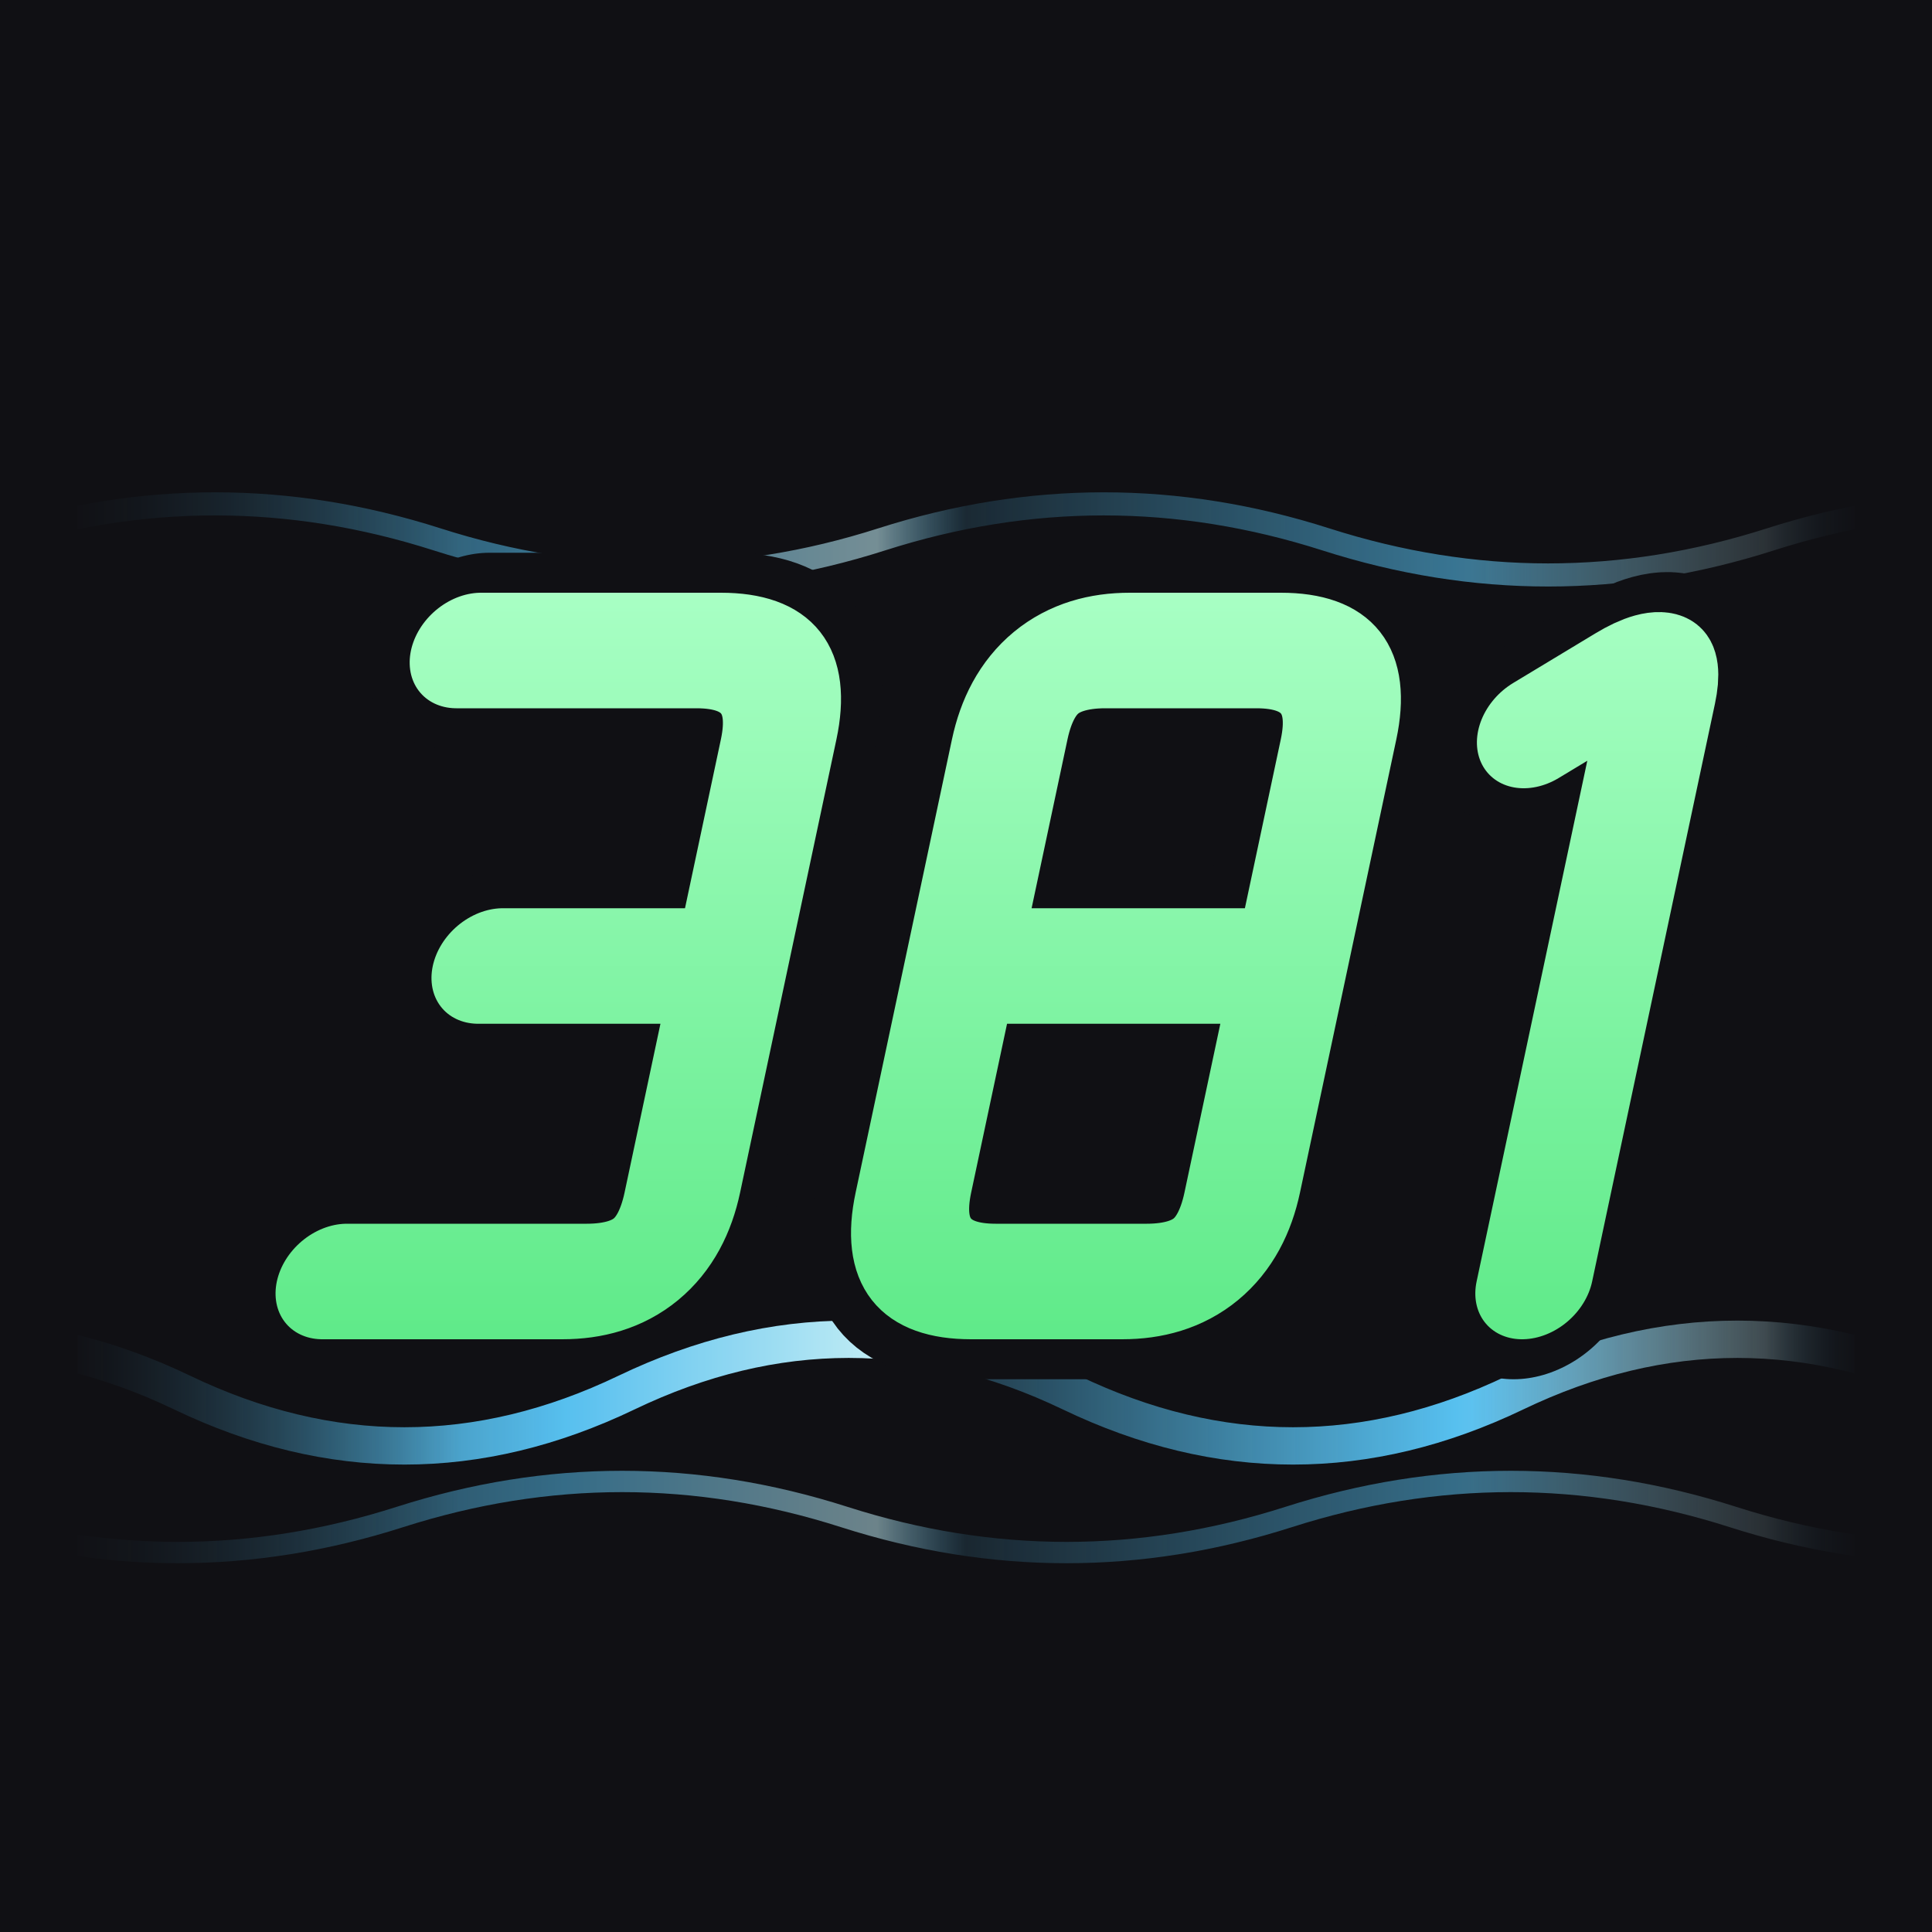
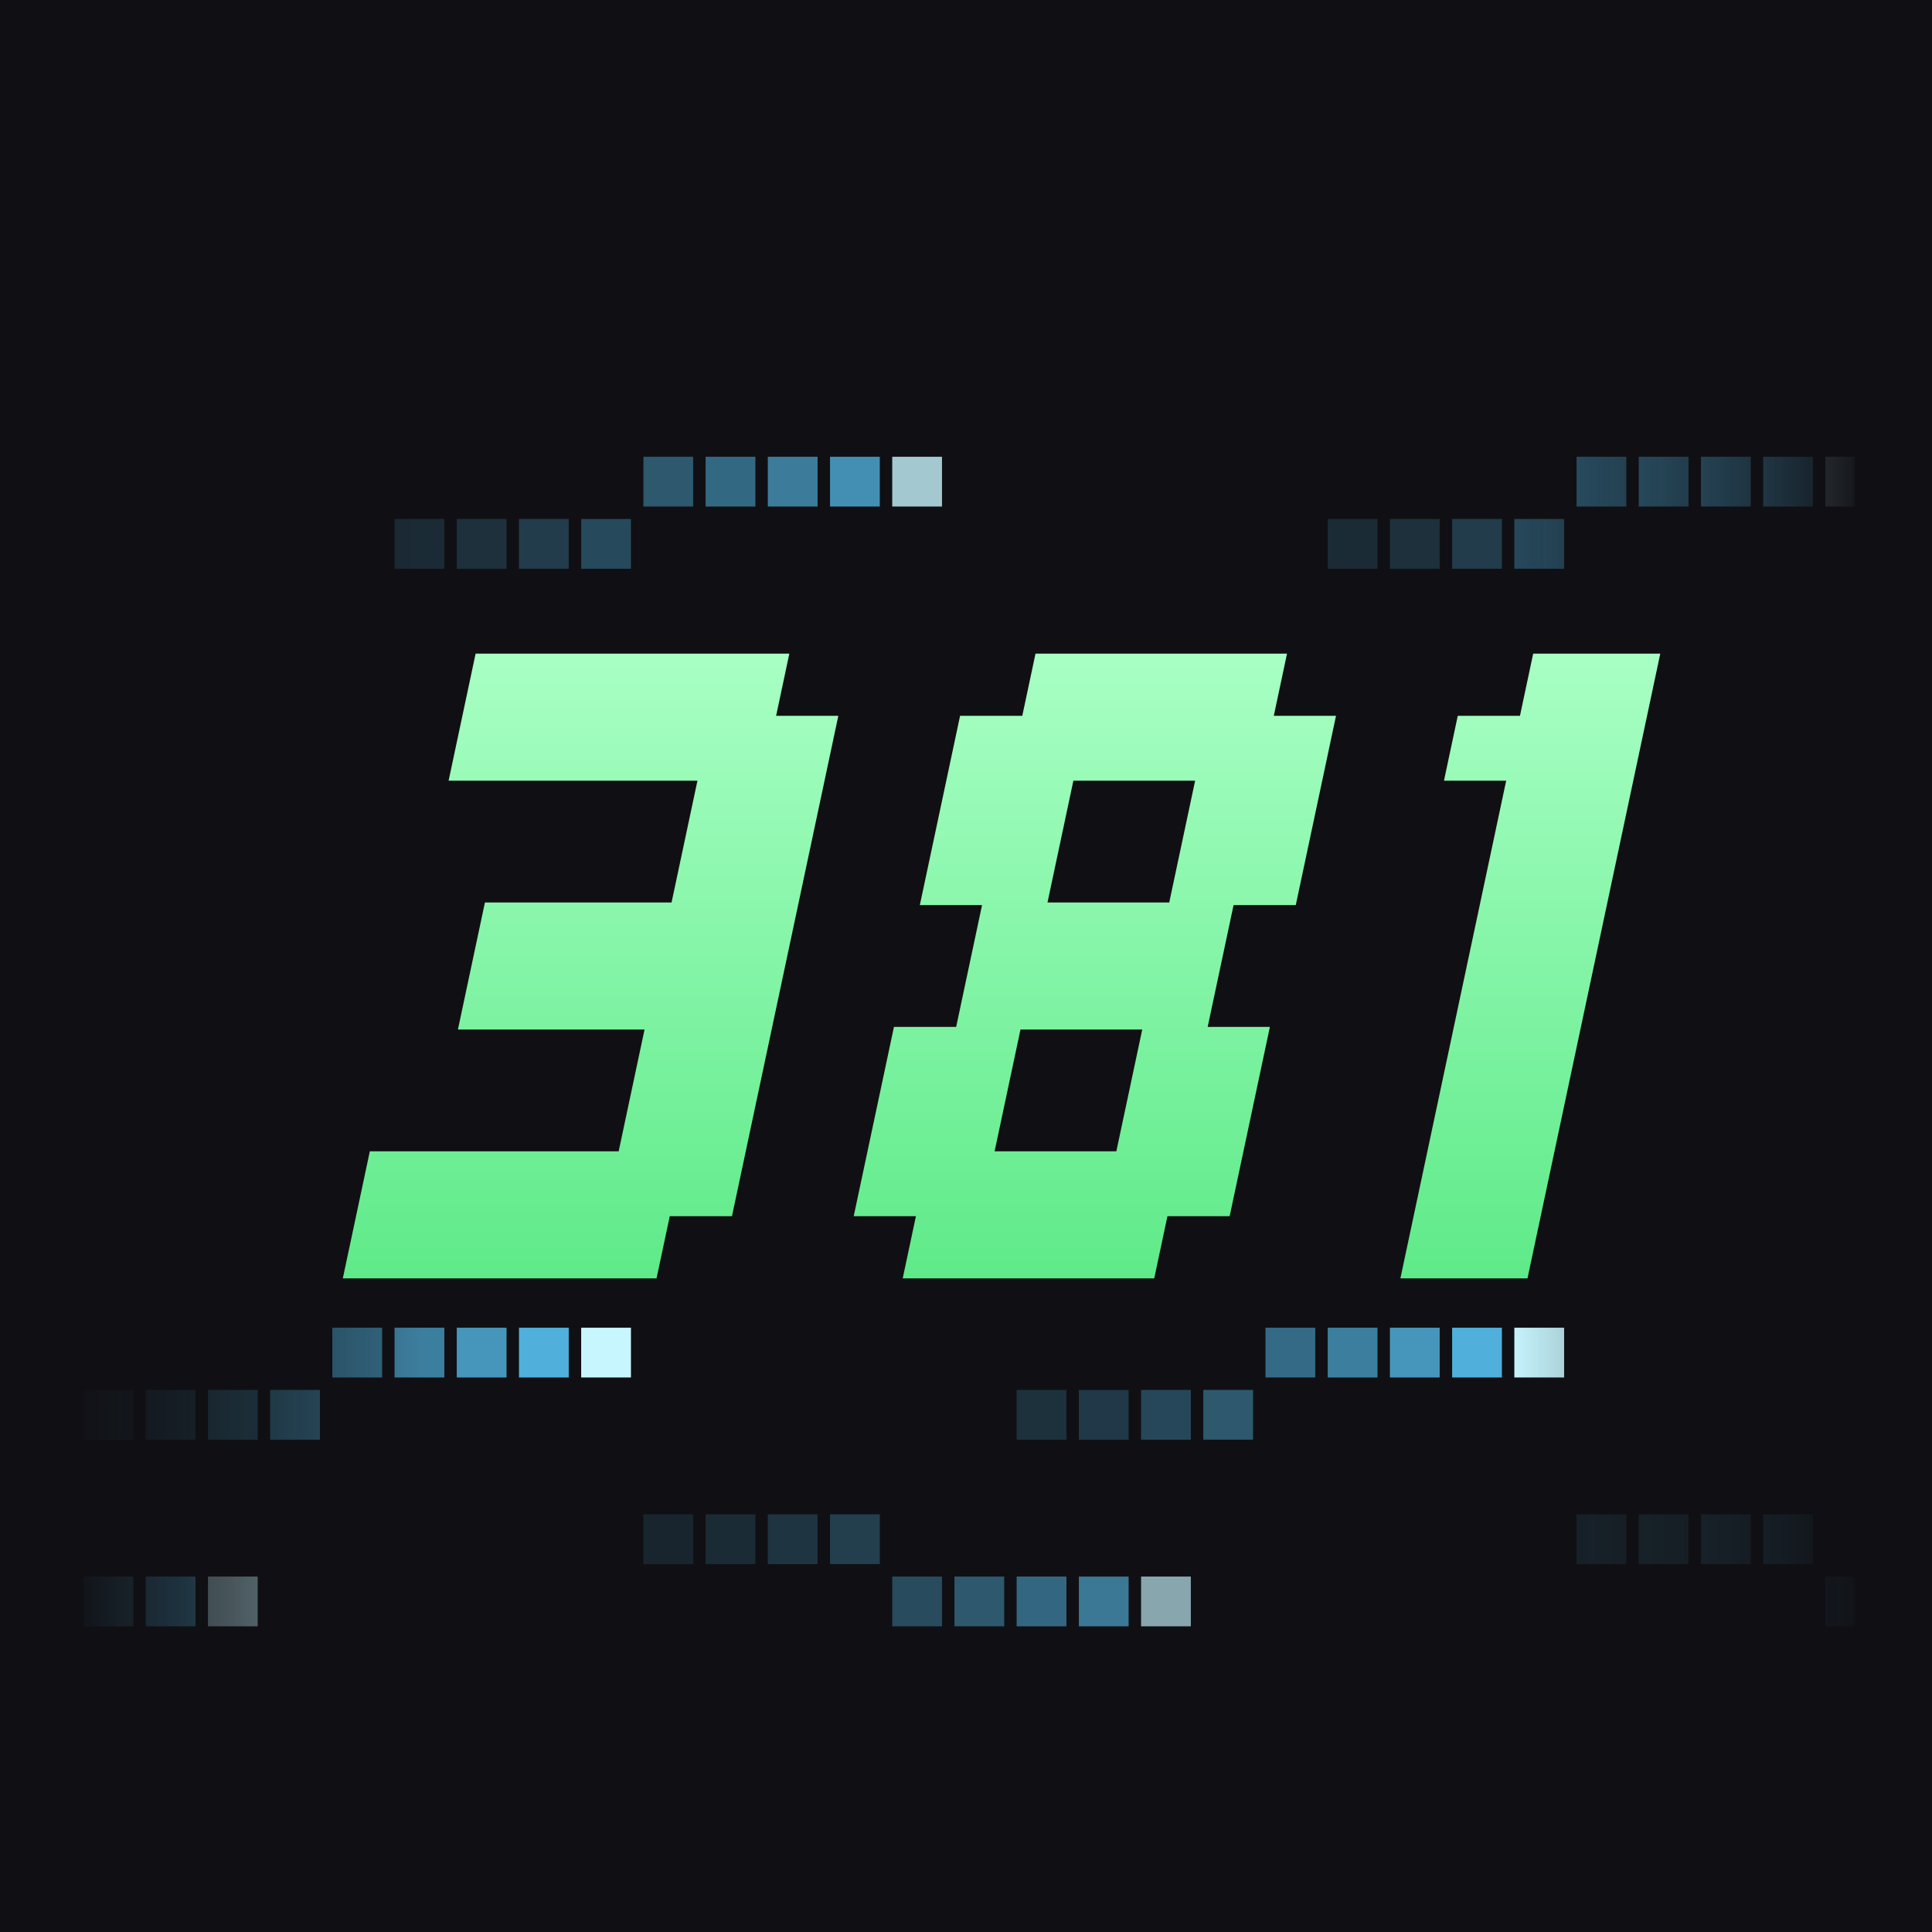
<svg xmlns="http://www.w3.org/2000/svg" viewBox="0 0 200 200">
  <defs>
-     <linearGradient id="l381n" gradientUnits="userSpaceOnUse" x1="0" y1="58" x2="0" y2="142">
+     <linearGradient id="l381n" gradientUnits="userSpaceOnUse" x1="0" y1="65" x2="0" y2="135">
      <stop offset="0" stop-color="#A8FFC4" />
      <stop offset="1" stop-color="#5FEA89" />
    </linearGradient>
-     <linearGradient id="l381b" gradientUnits="userSpaceOnUse" x1="0" y1="0" x2="100" y2="0" spreadMethod="repeat">
-       <stop offset="0" stop-color="#5AC8FA" stop-opacity=".25" />
-       <stop offset=".55" stop-color="#5AC8FA" />
-       <stop offset=".9" stop-color="#C8F6FF" />
-       <stop offset="1" stop-color="#5AC8FA" stop-opacity=".25" />
-     </linearGradient>
    <linearGradient id="f" x1="0" x2="1">
      <stop offset="0" stop-color="#fff" stop-opacity="0" />
-       <stop offset=".22" stop-color="#fff" />
-       <stop offset=".78" stop-color="#fff" />
+       <stop offset=".2" stop-color="#fff" />
+       <stop offset=".8" stop-color="#fff" />
      <stop offset="1" stop-color="#fff" stop-opacity="0" />
    </linearGradient>
    <mask id="m">
      <rect width="200" height="200" fill="url(#f)" />
    </mask>
  </defs>
  <rect width="200" height="200" fill="#101014" />
  <g transform="translate(100 100) scale(0.92) translate(-100 -100)">
-     <g mask="url(#m)" fill="none" stroke="url(#l381b)" stroke-linecap="round">
-       <path d="M-9.5 52Q15.5 44 40.5 52T90.5 52T140.5 52T190.5 52T240.5 52" stroke-width="2.6" opacity="0.55" />
-       <path d="M-38.2 148Q-13.2 136 11.8 148T61.8 148T111.8 148T161.8 148T211.8 148" stroke-width="4.2" opacity="0.95" />
-       <path d="M-63.7 162Q-38.7 154 -13.7 162T36.3 162T86.3 162T136.3 162T186.3 162T236.3 162" stroke-width="2.4" opacity="0.5" />
+     <g mask="url(#m)">
+       <g opacity="0.8">
+         <path d="M-69.3 49.7h5.6v5.6h-5.6zM35.7 49.7h5.6v5.6h-5.6zM140.7 49.7h5.6v5.6h-5.6z" fill="#5AC8FA" opacity="0.18" />
+         <path d="M-62.3 49.7h5.6v5.6h-5.6zM42.7 49.7h5.6v5.6h-5.6zM147.7 49.7h5.6v5.6h-5.6z" fill="#5AC8FA" opacity="0.22" />
+         <path d="M-55.3 49.7h5.6v5.6h-5.6zM49.7 49.7h5.6v5.6h-5.6zM154.7 49.7h5.6v5.6h-5.6z" fill="#5AC8FA" opacity="0.30" />
+         <path d="M-48.3 49.7h5.6v5.6h-5.6zM56.7 49.7h5.6v5.6h-5.6zM161.7 49.7h5.6v5.6h-5.6z" fill="#5AC8FA" opacity="0.39" />
+         <path d="M-41.3 42.7h5.6v5.6h-5.6zM63.7 42.7h5.6v5.6h-5.6zM168.7 42.7h5.6v5.6h-5.6z" fill="#5AC8FA" opacity="0.49" />
+         <path d="M-34.3 42.7h5.6v5.6h-5.6zM70.7 42.7h5.6v5.6h-5.6zM175.7 42.7h5.6v5.6h-5.6z" fill="#5AC8FA" opacity="0.60" />
+         <path d="M-27.3 42.7h5.6v5.6h-5.6zM77.7 42.7h5.6v5.6h-5.6zM182.7 42.7h5.6v5.6h-5.6z" fill="#5AC8FA" opacity="0.73" />
+         <path d="M-20.3 42.7h5.6v5.6h-5.6zM84.7 42.7h5.6v5.6h-5.6zM189.7 42.7h5.6v5.6h-5.6z" fill="#5AC8FA" opacity="0.86" />
+         <path d="M-13.3 42.7h5.6v5.6h-5.6zM91.7 42.7h5.6v5.6h-5.6zM196.7 42.7h5.6v5.6h-5.6z" fill="#C8F6FF" opacity="1.00" />
+       </g>
+       <g opacity="1.0">
+         <path d="M-104.3 147.7h5.6v5.6h-5.6zM0.7 147.7h5.6v5.6h-5.6zM105.7 147.7h5.6v5.6h-5.6z" fill="#5AC8FA" opacity="0.18" />
+         <path d="M-97.3 147.7h5.6v5.6h-5.6zM7.7 147.7h5.6v5.6h-5.6zM112.7 147.7h5.6v5.6h-5.6z" fill="#5AC8FA" opacity="0.22" />
+         <path d="M-90.3 147.7h5.6v5.6h-5.6zM14.7 147.7h5.6v5.6h-5.6zM119.7 147.7h5.6v5.6h-5.6z" fill="#5AC8FA" opacity="0.30" />
+         <path d="M-83.3 147.7h5.6v5.6h-5.6zM21.7 147.7h5.6v5.6h-5.6zM126.7 147.7h5.6v5.6h-5.6z" fill="#5AC8FA" opacity="0.39" />
+         <path d="M-76.3 140.7h5.6v5.6h-5.6zM28.7 140.7h5.6v5.6h-5.6zM133.7 140.7h5.6v5.6h-5.6z" fill="#5AC8FA" opacity="0.49" />
+         <path d="M-69.3 140.7h5.6v5.6h-5.6zM35.7 140.7h5.6v5.6h-5.6zM140.7 140.7h5.6v5.6h-5.6z" fill="#5AC8FA" opacity="0.60" />
+         <path d="M-62.3 140.7h5.6v5.6h-5.6zM42.7 140.7h5.6v5.6h-5.6zM147.7 140.7h5.6v5.6h-5.6z" fill="#5AC8FA" opacity="0.73" />
+         <path d="M-55.3 140.7h5.6v5.6h-5.6zM49.7 140.7h5.6v5.6h-5.6zM154.7 140.7h5.6v5.6h-5.6z" fill="#5AC8FA" opacity="0.86" />
+         <path d="M-48.3 140.7h5.6v5.6h-5.6zM56.7 140.7h5.6v5.6h-5.6zM161.7 140.7h5.6v5.6h-5.6z" fill="#C8F6FF" opacity="1.00" />
+       </g>
+       <g opacity="0.65">
+         <path d="M-41.3 161.7h5.6v5.6h-5.6zM63.7 161.7h5.6v5.6h-5.6zM168.7 161.7h5.6v5.6h-5.6z" fill="#5AC8FA" opacity="0.18" />
+         <path d="M-34.3 161.7h5.6v5.6h-5.6zM70.7 161.7h5.6v5.6h-5.6zM175.7 161.7h5.6v5.6h-5.6z" fill="#5AC8FA" opacity="0.22" />
+         <path d="M-27.3 161.7h5.6v5.6h-5.6zM77.7 161.7h5.6v5.6h-5.6zM182.7 161.7h5.6v5.6h-5.6z" fill="#5AC8FA" opacity="0.30" />
+         <path d="M-20.3 161.7h5.6v5.6h-5.6zM84.7 161.7h5.6v5.6h-5.6zM189.7 161.7h5.6v5.6h-5.6z" fill="#5AC8FA" opacity="0.39" />
+         <path d="M-13.3 168.7h5.6v5.6h-5.6zM91.7 168.7h5.6v5.6h-5.6zM196.7 168.7h5.6v5.6h-5.6z" fill="#5AC8FA" opacity="0.49" />
+         <path d="M-6.3 168.7h5.6v5.6h-5.6zM98.7 168.7h5.6v5.6h-5.6zM203.7 168.7h5.6v5.6h-5.6z" fill="#5AC8FA" opacity="0.60" />
+         <path d="M-104.3 168.7h5.6v5.6h-5.6zM0.7 168.7h5.6v5.6h-5.6zM105.7 168.7h5.6v5.6h-5.6z" fill="#5AC8FA" opacity="0.73" />
+         <path d="M-97.3 168.7h5.6v5.6h-5.6zM7.7 168.7h5.6v5.6h-5.6zM112.7 168.7h5.6v5.6h-5.6z" fill="#5AC8FA" opacity="0.86" />
+         <path d="M-90.3 168.7h5.6v5.6h-5.6zM14.7 168.7h5.6v5.6h-5.6zM119.7 168.7h5.6v5.6h-5.6z" fill="#C8F6FF" opacity="1.00" />
+       </g>
    </g>
-     <g fill="none" stroke-linecap="round" stroke-linejoin="round" transform="translate(104 100) skewX(-12) translate(-104 -100)">
-       <path d="M36.5 64.5L63.5 64.5Q73.5 64.5 73.5 74.5L73.5 125.5Q73.5 135.5 63.5 135.5L36.5 135.5M46.5 100H73.5M99.5 100L99.5 74.5Q99.5 64.5 109.5 64.5L126.5 64.5Q136.5 64.5 136.5 74.5L136.5 125.5Q136.5 135.5 126.5 135.5L109.5 135.5Q99.5 135.5 99.5 125.5L99.5 99.99M99.5 100H136.5M158.5 73.5L166.567 67.915Q171.5 64.5 171.5 70.5L171.5 135.5" stroke="#101014" stroke-width="22" />
-       <path d="M36.5 64.5L63.5 64.5Q73.5 64.5 73.5 74.5L73.5 125.5Q73.5 135.5 63.5 135.5L36.5 135.5M46.5 100H73.5M99.5 100L99.5 74.5Q99.5 64.5 109.5 64.5L126.5 64.5Q136.5 64.5 136.5 74.5L136.5 125.5Q136.5 135.5 126.5 135.5L109.5 135.5Q99.5 135.5 99.5 125.5L99.5 99.99M99.5 100H136.5M158.5 73.5L166.567 67.915Q171.5 64.5 171.5 70.5L171.5 135.5" stroke="url(#l381n)" stroke-width="13" />
+     <g transform="translate(104 100) skewX(-12) translate(-104 -100)">
+       <path class="logo381__halo" fill="#101014" d="M35 62.5h12v12h-12zM42 62.5h12v12h-12zM49 62.5h12v12h-12zM56 62.5h12v12h-12zM63 62.5h12v12h-12zM35 69.5h12v12h-12zM42 69.5h12v12h-12zM49 69.5h12v12h-12zM56 69.5h12v12h-12zM63 69.5h12v12h-12zM70 69.5h12v12h-12zM63 76.5h12v12h-12zM70 76.5h12v12h-12zM63 83.5h12v12h-12zM70 83.5h12v12h-12zM42 90.5h12v12h-12zM49 90.5h12v12h-12zM56 90.5h12v12h-12zM63 90.5h12v12h-12zM70 90.5h12v12h-12zM42 97.5h12v12h-12zM49 97.5h12v12h-12zM56 97.5h12v12h-12zM63 97.5h12v12h-12zM70 97.5h12v12h-12zM63 104.5h12v12h-12zM70 104.5h12v12h-12zM63 111.5h12v12h-12zM70 111.5h12v12h-12zM35 118.5h12v12h-12zM42 118.5h12v12h-12zM49 118.5h12v12h-12zM56 118.5h12v12h-12zM63 118.5h12v12h-12zM70 118.5h12v12h-12zM35 125.5h12v12h-12zM42 125.5h12v12h-12zM49 125.5h12v12h-12zM56 125.5h12v12h-12zM63 125.5h12v12h-12zM98 62.5h12v12h-12zM105 62.5h12v12h-12zM112 62.5h12v12h-12zM119 62.5h12v12h-12zM91 69.5h12v12h-12zM98 69.5h12v12h-12zM105 69.5h12v12h-12zM112 69.5h12v12h-12zM119 69.5h12v12h-12zM126 69.5h12v12h-12zM91 76.5h12v12h-12zM98 76.5h12v12h-12zM119 76.5h12v12h-12zM126 76.5h12v12h-12zM91 83.5h12v12h-12zM98 83.5h12v12h-12zM119 83.5h12v12h-12zM126 83.5h12v12h-12zM98 90.5h12v12h-12zM105 90.5h12v12h-12zM112 90.5h12v12h-12zM119 90.5h12v12h-12zM98 97.5h12v12h-12zM105 97.5h12v12h-12zM112 97.5h12v12h-12zM119 97.5h12v12h-12zM91 104.5h12v12h-12zM98 104.5h12v12h-12zM119 104.5h12v12h-12zM126 104.5h12v12h-12zM91 111.5h12v12h-12zM98 111.5h12v12h-12zM119 111.5h12v12h-12zM126 111.5h12v12h-12zM91 118.5h12v12h-12zM98 118.5h12v12h-12zM105 118.5h12v12h-12zM112 118.5h12v12h-12zM119 118.5h12v12h-12zM126 118.5h12v12h-12zM98 125.5h12v12h-12zM105 125.5h12v12h-12zM112 125.5h12v12h-12zM119 125.5h12v12h-12zM154 62.5h12v12h-12zM161 62.5h12v12h-12zM147 69.5h12v12h-12zM154 69.5h12v12h-12zM161 69.5h12v12h-12zM154 76.5h12v12h-12zM161 76.5h12v12h-12zM154 83.5h12v12h-12zM161 83.5h12v12h-12zM154 90.5h12v12h-12zM161 90.5h12v12h-12zM154 97.5h12v12h-12zM161 97.5h12v12h-12zM154 104.5h12v12h-12zM161 104.5h12v12h-12zM154 111.5h12v12h-12zM161 111.5h12v12h-12zM154 118.5h12v12h-12zM161 118.5h12v12h-12zM154 125.5h12v12h-12zM161 125.5h12v12h-12z" />
+       <path fill="url(#l381n)" d="M37.35 64.85h7.3v7.3h-7.3zM44.35 64.85h7.3v7.3h-7.3zM51.35 64.85h7.3v7.3h-7.3zM58.35 64.85h7.3v7.3h-7.3zM65.35 64.85h7.3v7.3h-7.3zM37.35 71.85h7.3v7.3h-7.3zM44.35 71.85h7.3v7.3h-7.3zM51.35 71.85h7.3v7.3h-7.3zM58.35 71.85h7.3v7.3h-7.3zM65.35 71.85h7.3v7.3h-7.3zM72.35 71.85h7.3v7.3h-7.3zM65.35 78.85h7.3v7.3h-7.3zM72.35 78.85h7.3v7.3h-7.3zM65.35 85.85h7.3v7.3h-7.3zM72.35 85.85h7.3v7.3h-7.3zM44.35 92.85h7.3v7.3h-7.3zM51.35 92.85h7.3v7.3h-7.3zM58.35 92.85h7.3v7.3h-7.3zM65.35 92.85h7.3v7.3h-7.3zM72.35 92.85h7.3v7.3h-7.3zM44.35 99.85h7.3v7.3h-7.3zM51.35 99.85h7.3v7.3h-7.3zM58.35 99.85h7.3v7.3h-7.3zM65.35 99.85h7.3v7.3h-7.3zM72.35 99.85h7.3v7.3h-7.3zM65.35 106.85h7.3v7.3h-7.3zM72.35 106.85h7.3v7.3h-7.3zM65.35 113.85h7.3v7.3h-7.3zM72.35 113.85h7.3v7.3h-7.3zM37.35 120.85h7.3v7.3h-7.3zM44.35 120.85h7.3v7.3h-7.3zM51.35 120.85h7.3v7.3h-7.3zM58.35 120.85h7.3v7.3h-7.3zM65.35 120.85h7.3v7.3h-7.3zM72.35 120.85h7.3v7.3h-7.3zM37.35 127.85h7.3v7.3h-7.3zM44.35 127.85h7.3v7.3h-7.3zM51.35 127.85h7.3v7.3h-7.3zM58.35 127.85h7.3v7.3h-7.3zM65.35 127.85h7.3v7.3h-7.3zM100.35 64.85h7.3v7.3h-7.3zM107.35 64.85h7.3v7.3h-7.3zM114.35 64.85h7.3v7.3h-7.3zM121.35 64.85h7.3v7.3h-7.3zM93.35 71.85h7.3v7.3h-7.3zM100.35 71.85h7.3v7.3h-7.3zM107.35 71.85h7.3v7.3h-7.3zM114.35 71.85h7.3v7.3h-7.3zM121.35 71.85h7.3v7.3h-7.3zM128.35 71.85h7.3v7.3h-7.3zM93.35 78.85h7.3v7.3h-7.3zM100.35 78.85h7.3v7.3h-7.3zM121.35 78.85h7.3v7.3h-7.3zM128.35 78.85h7.3v7.3h-7.3zM93.35 85.85h7.3v7.3h-7.3zM100.35 85.85h7.3v7.3h-7.3zM121.35 85.85h7.3v7.3h-7.3zM128.35 85.85h7.3v7.3h-7.3zM100.35 92.85h7.3v7.3h-7.3zM107.35 92.85h7.3v7.3h-7.3zM114.35 92.85h7.3v7.3h-7.3zM121.35 92.85h7.3v7.3h-7.3zM100.35 99.85h7.3v7.3h-7.3zM107.35 99.85h7.3v7.3h-7.3zM114.35 99.85h7.3v7.3h-7.3zM121.35 99.85h7.3v7.3h-7.3zM93.35 106.85h7.3v7.3h-7.3zM100.35 106.85h7.3v7.3h-7.3zM121.35 106.85h7.3v7.3h-7.3zM128.35 106.85h7.3v7.3h-7.3zM93.35 113.85h7.3v7.3h-7.3zM100.35 113.85h7.3v7.3h-7.3zM121.35 113.85h7.3v7.3h-7.3zM128.35 113.85h7.3v7.3h-7.3zM93.35 120.85h7.3v7.3h-7.3zM100.35 120.85h7.3v7.3h-7.3zM107.35 120.85h7.3v7.3h-7.3zM114.35 120.85h7.3v7.3h-7.3zM121.35 120.85h7.3v7.3h-7.3zM128.35 120.85h7.3v7.3h-7.3zM100.35 127.85h7.3v7.3h-7.3zM107.35 127.85h7.3v7.3h-7.3zM114.35 127.85h7.3v7.3h-7.3zM121.35 127.85h7.3v7.3h-7.3zM156.35 64.85h7.3v7.3h-7.3zM163.35 64.85h7.3v7.3h-7.3zM149.35 71.85h7.3v7.3h-7.3zM156.35 71.85h7.3v7.3h-7.3zM163.35 71.85h7.3v7.3h-7.3zM156.35 78.85h7.3v7.3h-7.3zM163.35 78.85h7.3v7.3h-7.3zM156.35 85.85h7.3v7.3h-7.3zM163.35 85.85h7.3v7.3h-7.3zM156.35 92.85h7.3v7.3h-7.3zM163.35 92.85h7.3v7.3h-7.3zM156.35 99.85h7.3v7.3h-7.3zM163.35 99.85h7.3v7.3h-7.3zM156.35 106.85h7.3v7.3h-7.3zM163.35 106.85h7.3v7.3h-7.3zM156.35 113.85h7.3v7.3h-7.3zM163.35 113.85h7.3v7.3h-7.3zM156.35 120.85h7.3v7.3h-7.3zM163.35 120.85h7.3v7.3h-7.3zM156.35 127.85h7.3v7.3h-7.3zM163.35 127.85h7.3v7.3h-7.3z" />
    </g>
  </g>
</svg>
